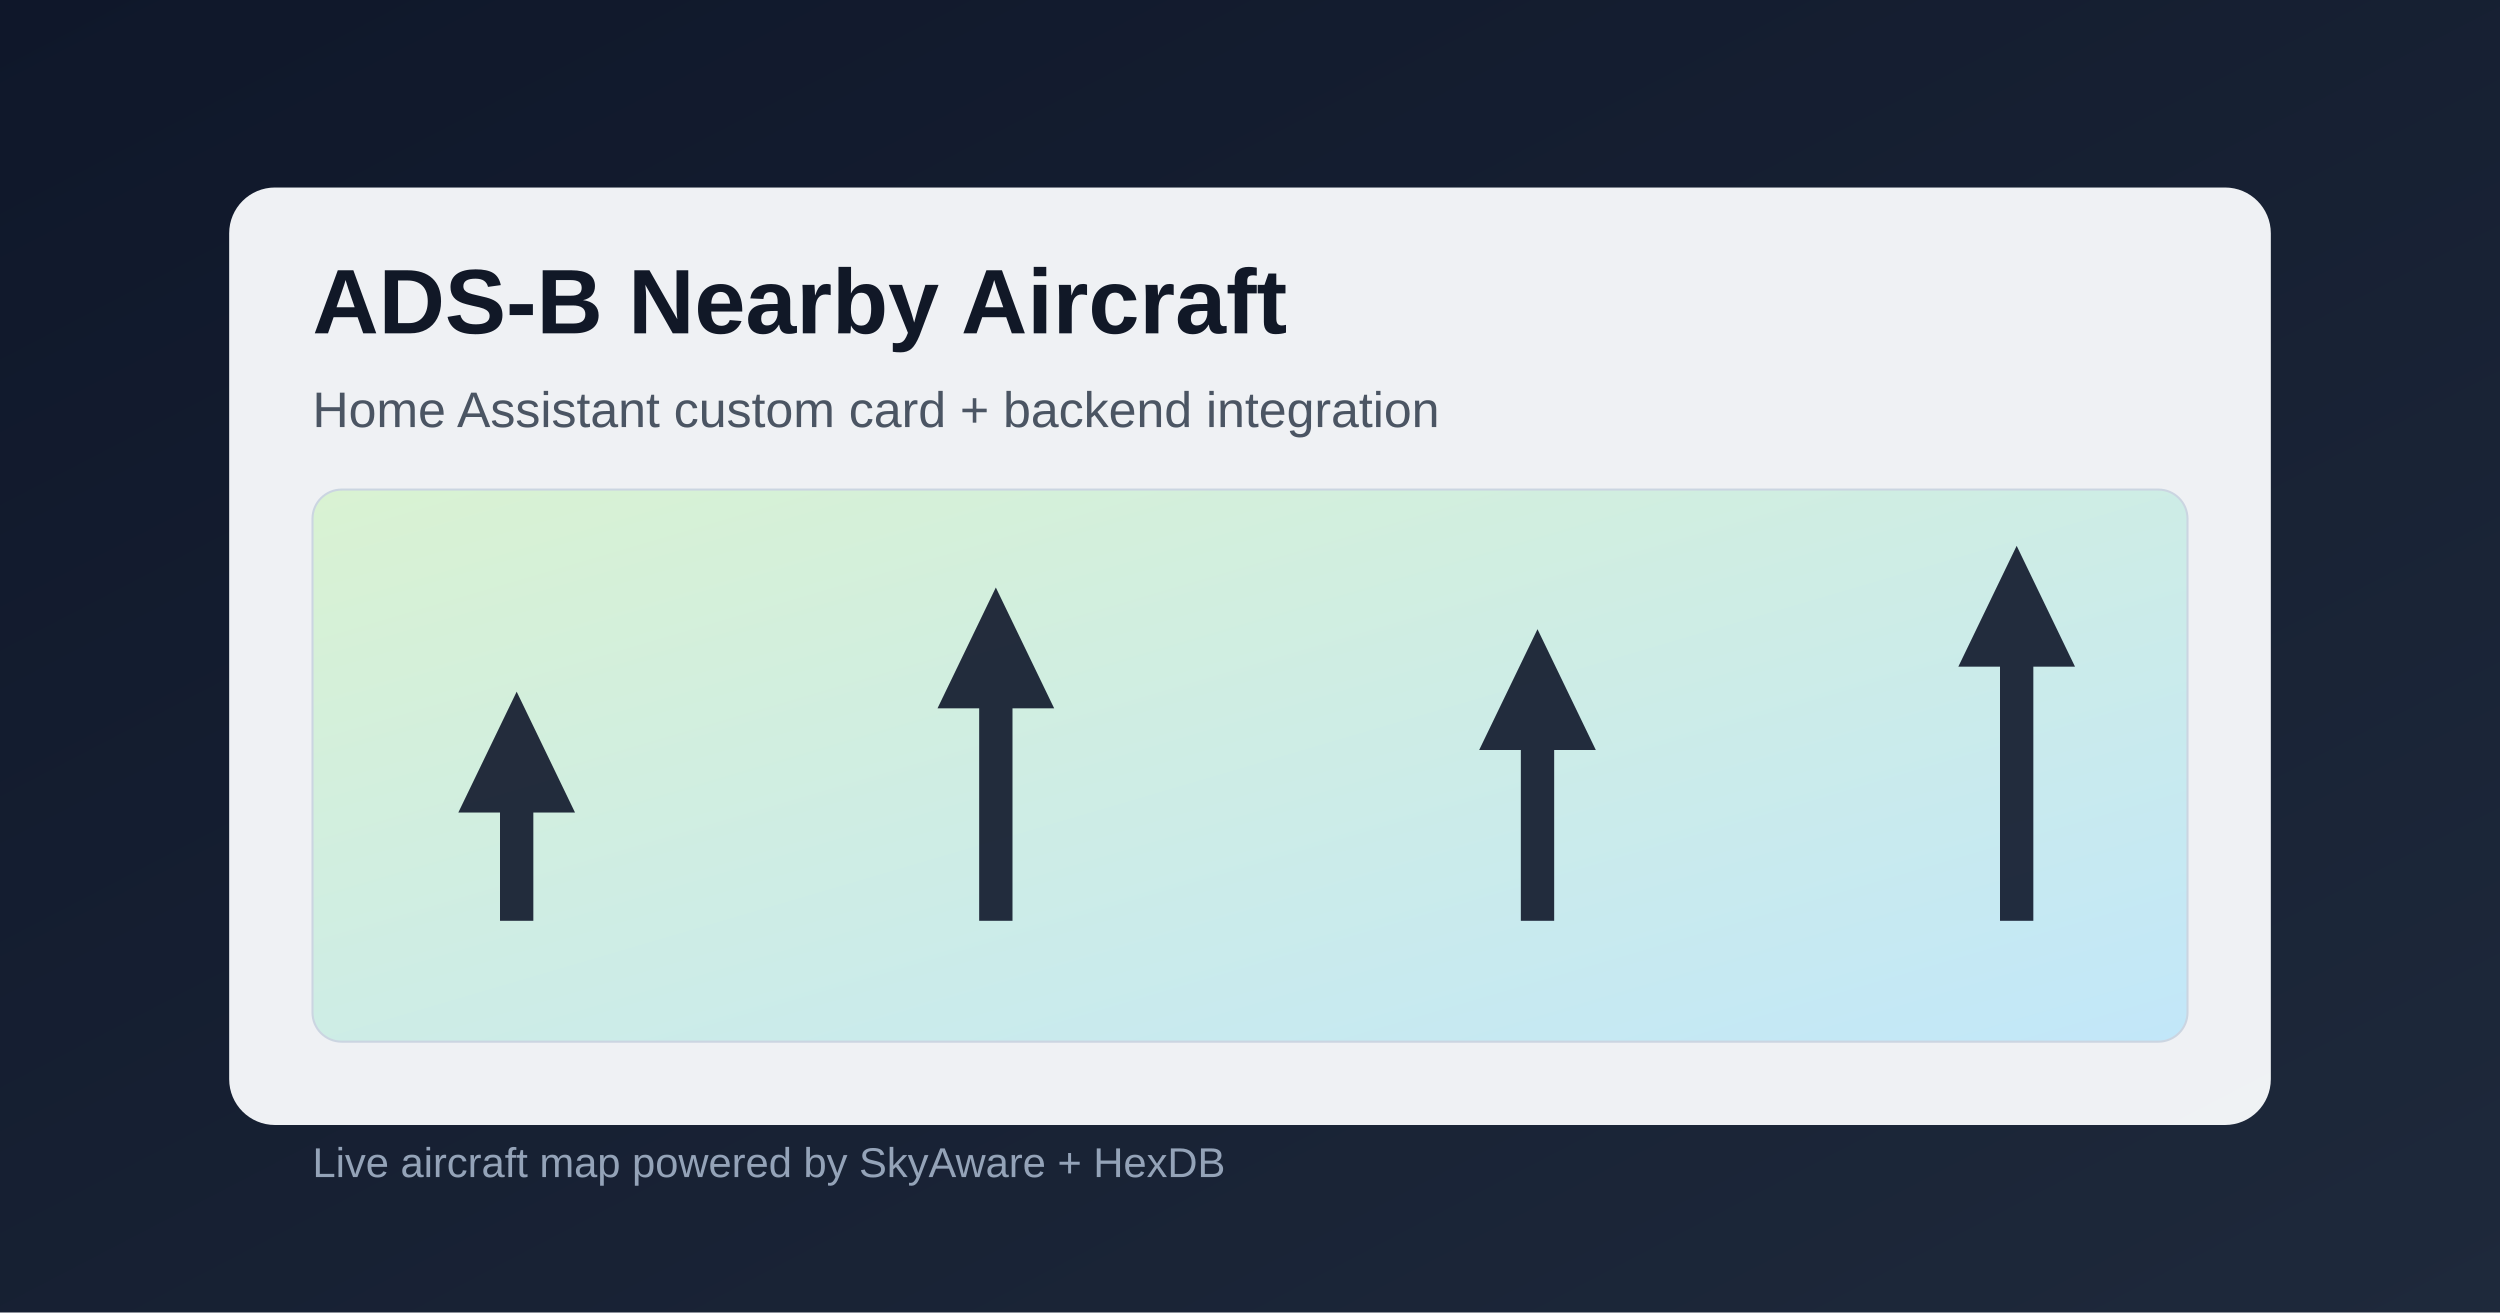
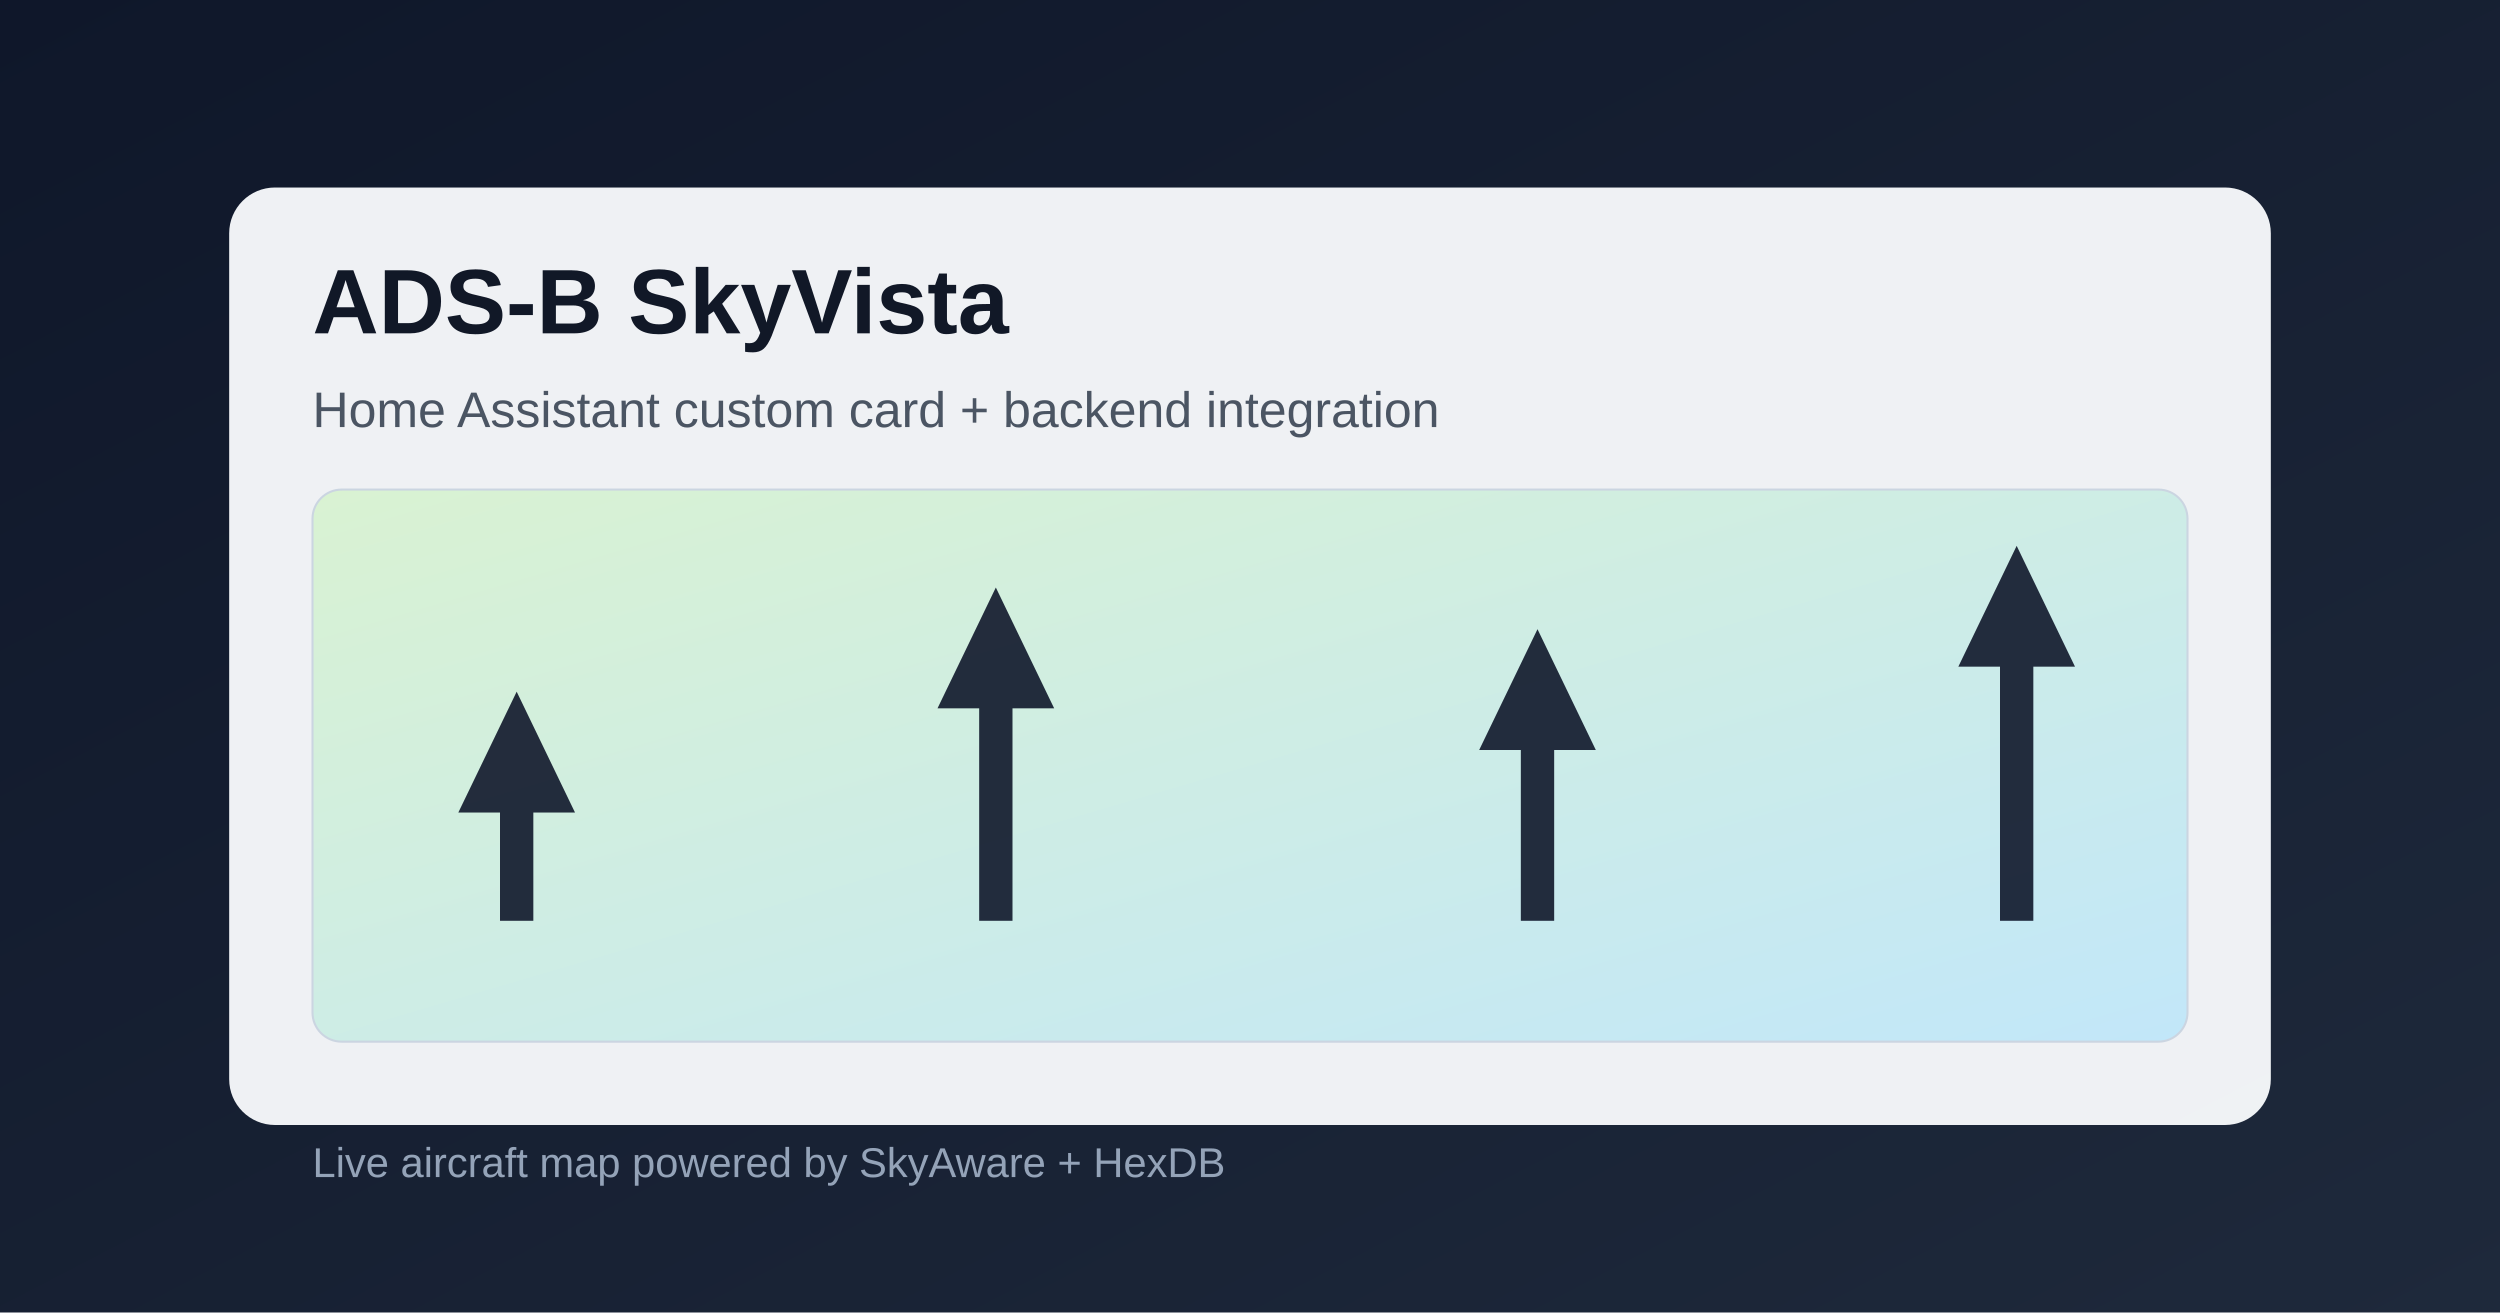
- <svg xmlns="http://www.w3.org/2000/svg" width="1200" height="630" viewBox="0 0 1200 630" role="img" aria-label="ADS-B Nearby Aircraft preview">
+ <svg xmlns="http://www.w3.org/2000/svg" width="1200" height="630" viewBox="0 0 1200 630" role="img" aria-label="ADS-B SkyVista preview">
  <defs>
    <linearGradient id="bg" x1="0" y1="0" x2="1" y2="1">
      <stop offset="0%" stop-color="#0f172a" />
      <stop offset="100%" stop-color="#1e293b" />
    </linearGradient>
    <linearGradient id="map" x1="0" y1="0" x2="1" y2="1">
      <stop offset="0%" stop-color="#d9f2d2" />
      <stop offset="100%" stop-color="#c2e7f9" />
    </linearGradient>
  </defs>
  <rect width="1200" height="630" fill="url(#bg)" />
  <rect x="110" y="90" width="980" height="450" rx="22" fill="#f8fafc" opacity="0.96" />
-   <text x="150" y="160" fill="#111827" font-family="Segoe UI, Arial, sans-serif" font-size="44" font-weight="700">ADS-B Nearby Aircraft</text>
+   <text x="150" y="160" fill="#111827" font-family="Segoe UI, Arial, sans-serif" font-size="44" font-weight="700">ADS-B SkyVista</text>
  <text x="150" y="205" fill="#4b5563" font-family="Segoe UI, Arial, sans-serif" font-size="24">Home Assistant custom card + backend integration</text>
  <rect x="150" y="235" width="900" height="265" rx="14" fill="url(#map)" stroke="#cbd5e1" />
  <g fill="#0f172a" opacity="0.9">
    <path d="M220 390l28-58 28 58h-20v52h-16v-52h-20z" />
    <path d="M450 340l28-58 28 58h-20v102h-16V340h-20z" />
    <path d="M710 360l28-58 28 58h-20v82h-16v-82h-20z" />
    <path d="M940 320l28-58 28 58h-20v122h-16V320h-20z" />
  </g>
  <text x="150" y="565" fill="#94a3b8" font-family="Segoe UI, Arial, sans-serif" font-size="20">Live aircraft map powered by SkyAware + HexDB</text>
</svg>
